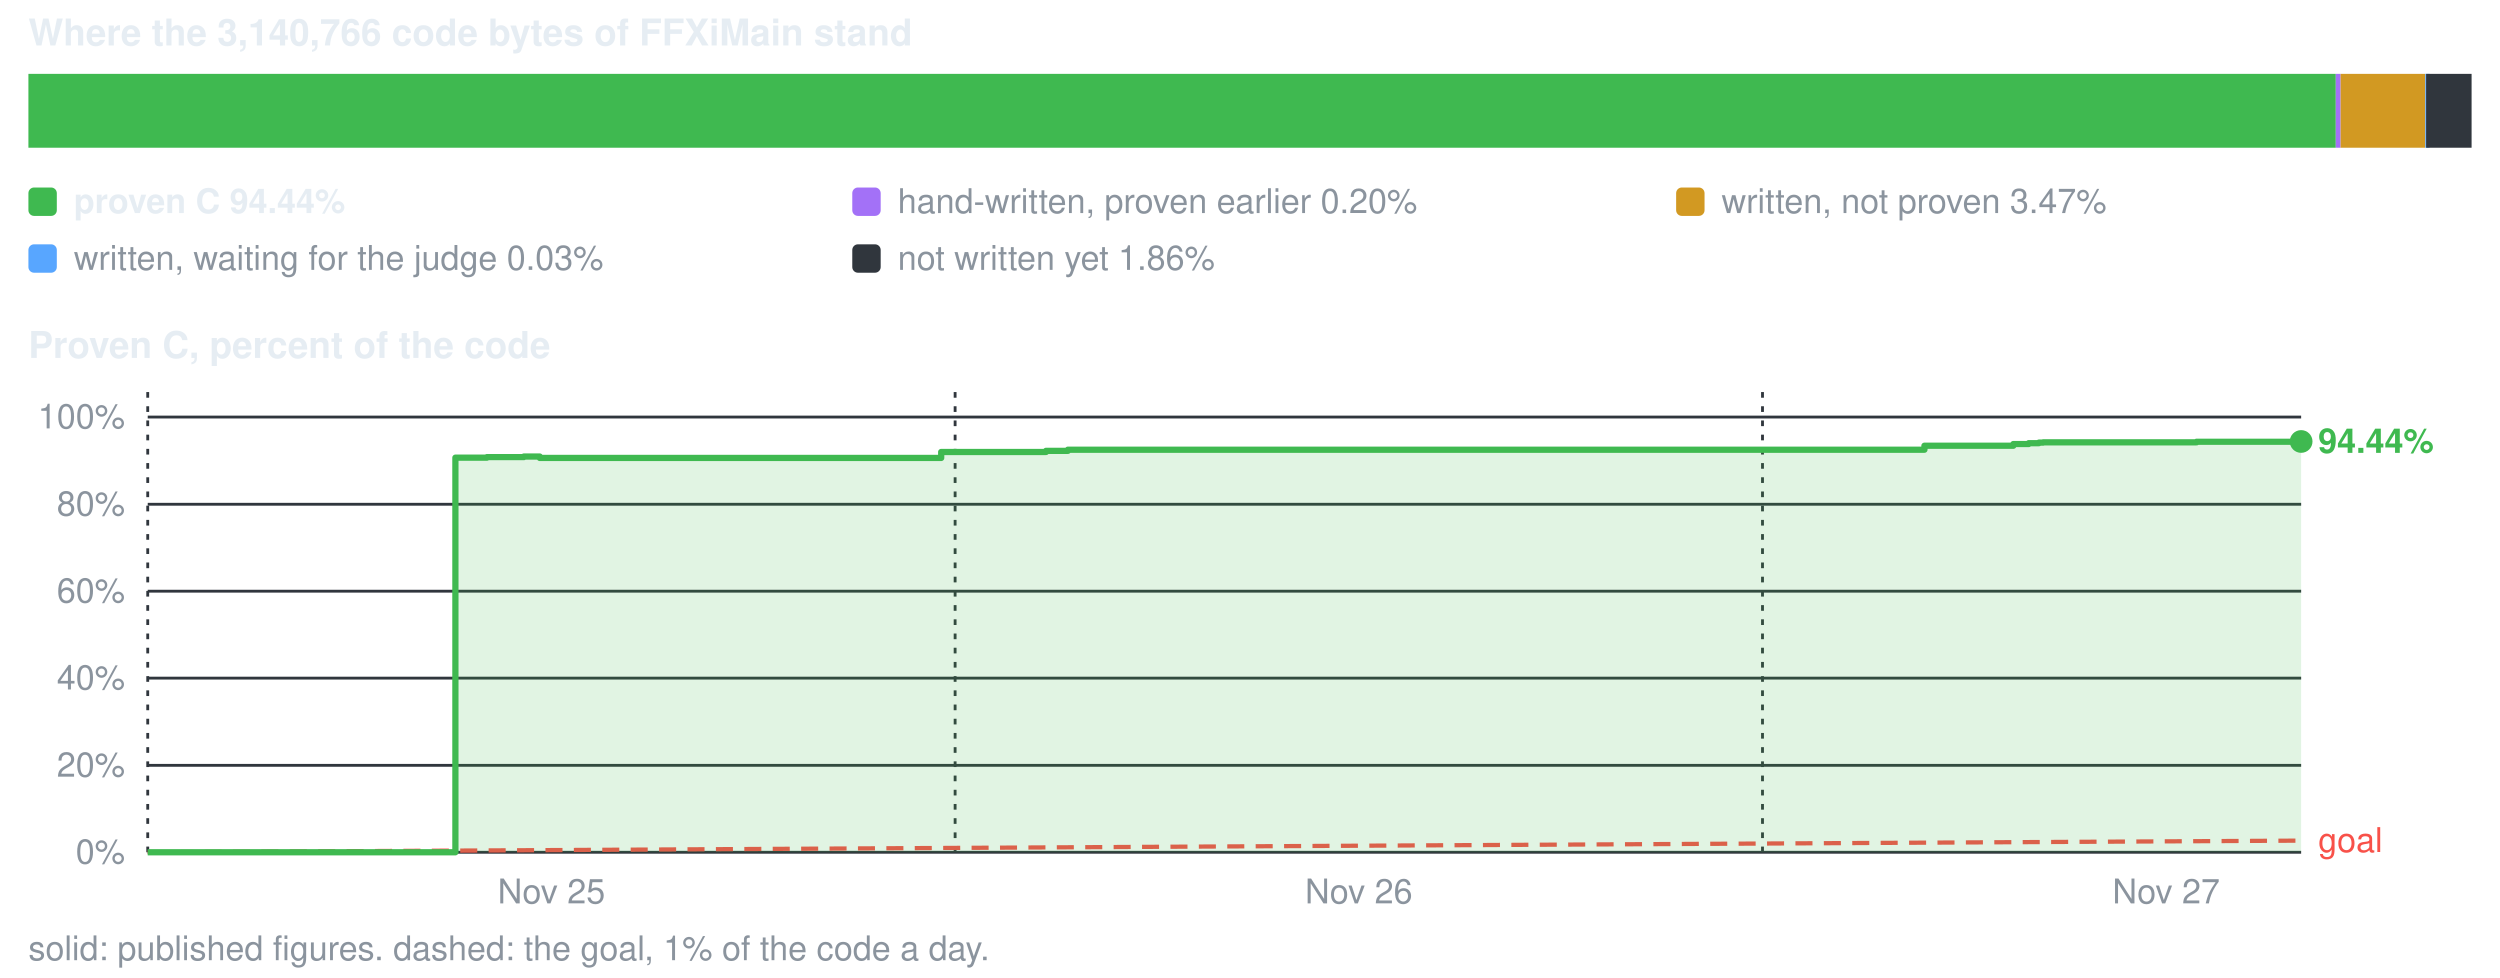
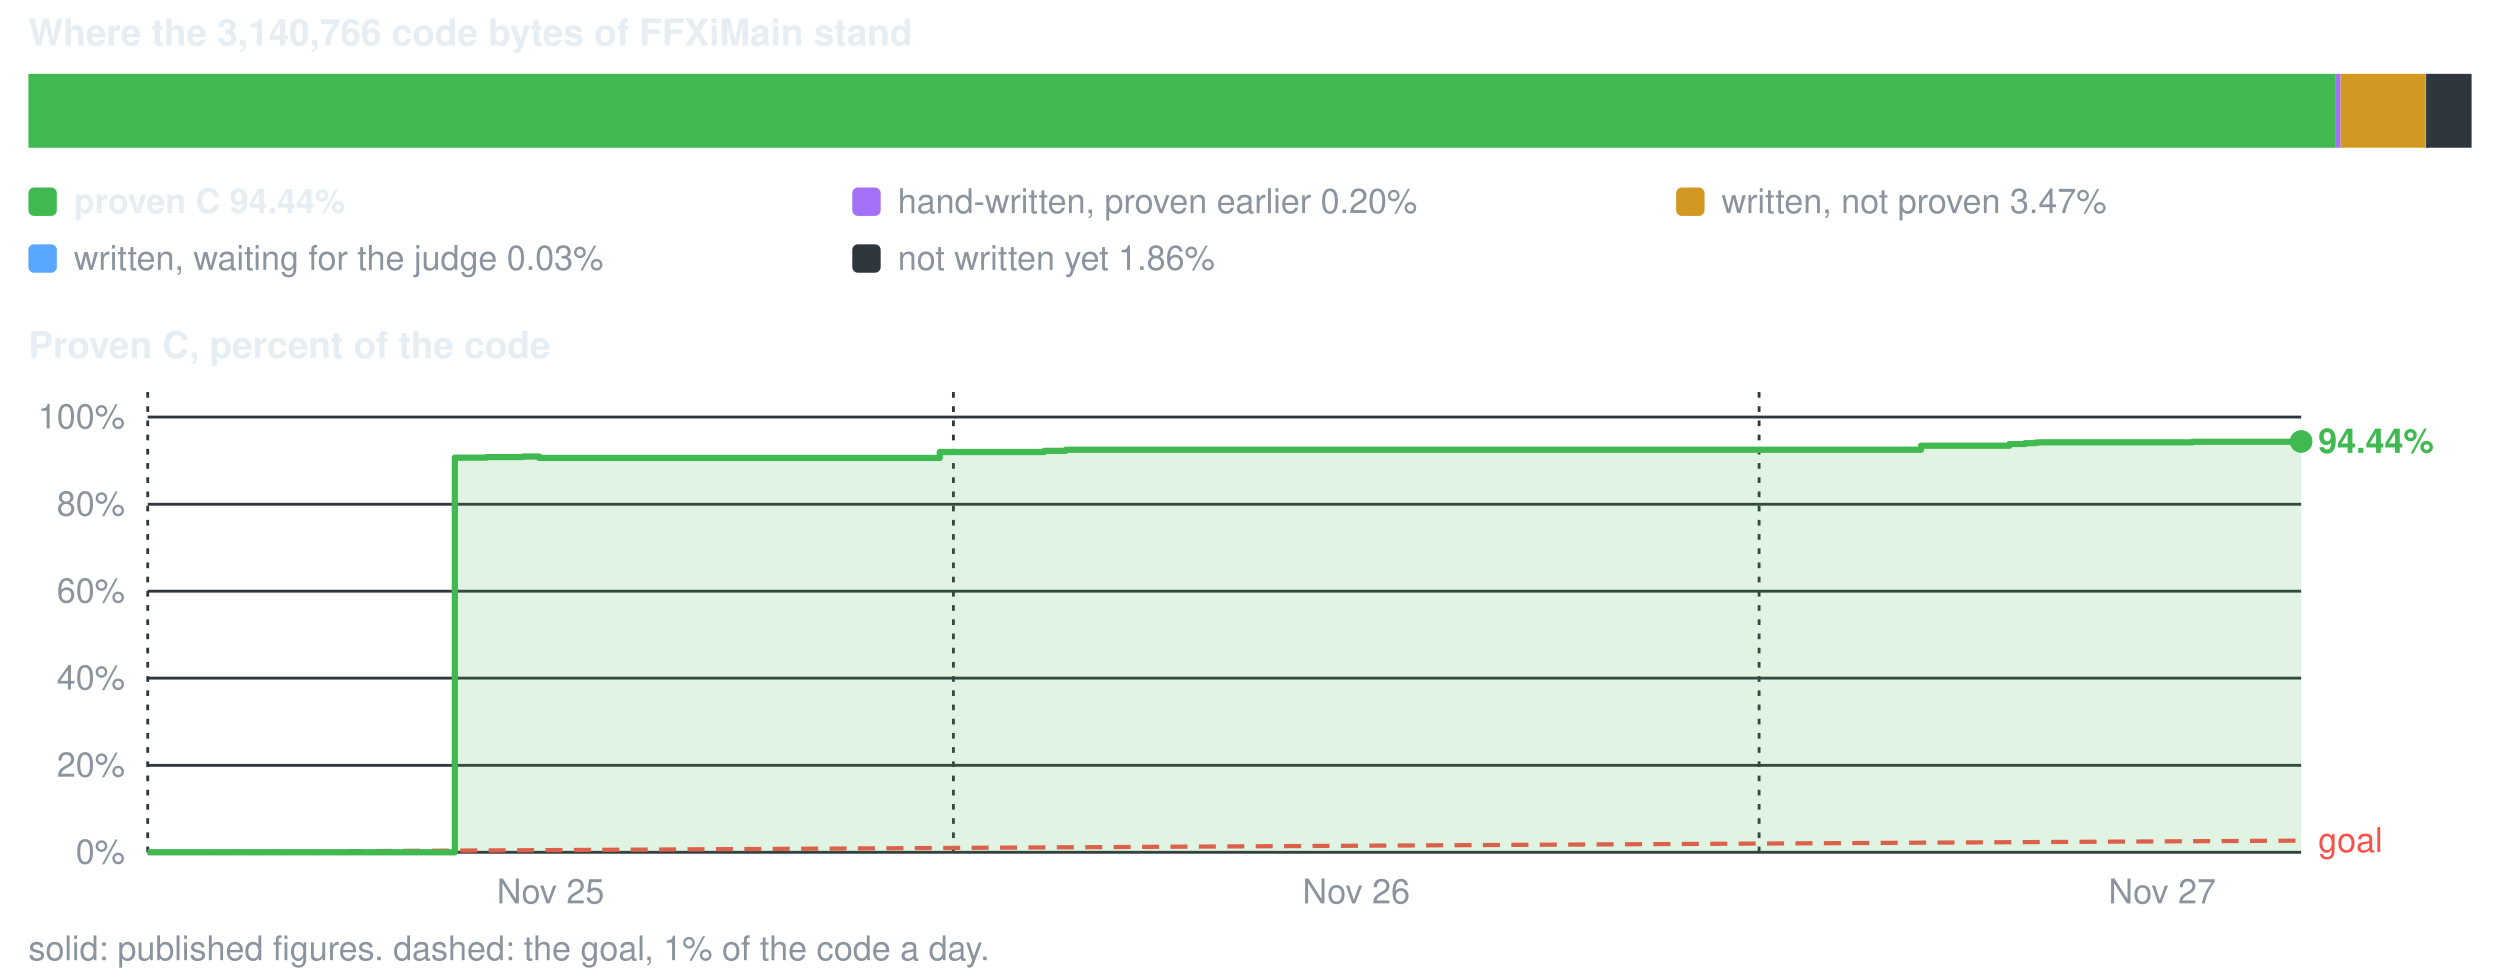
<svg xmlns="http://www.w3.org/2000/svg" viewBox="0 0 880 344" width="880" height="344" role="img" aria-label="conversion progress">
  <style>text{font-family:-apple-system,BlinkMacSystemFont,'Segoe UI',Helvetica,Arial,sans-serif;font-size:12px;fill:#8b949e}.s{fill:#e6edf3;font-weight:600}.b{font-size:13px}</style>
  <text x="10" y="16" class="s b">Where the 3,140,766 code bytes of FFXiMain stand</text>
  <rect x="10.0" y="26" width="812.2" height="26" fill="#3fb950" />
  <rect x="822.2" y="26" width="1.7" height="26" fill="#a371f7" />
  <rect x="823.9" y="26" width="29.8" height="26" fill="#d29922" />
  <rect x="853.7" y="26" width="1.5" height="26" fill="#58a6ff" />
  <rect x="854.0" y="26" width="16.0" height="26" fill="#30363d" />
  <rect x="10" y="66" width="10" height="10" rx="2" fill="#3fb950" />
  <text x="26" y="75" class="s">proven C 94.44%</text>
  <rect x="300" y="66" width="10" height="10" rx="2" fill="#a371f7" />
  <text x="316" y="75">hand-written, proven earlier 0.20%</text>
  <rect x="590" y="66" width="10" height="10" rx="2" fill="#d29922" />
  <text x="606" y="75">written, not proven 3.47%</text>
  <rect x="10" y="86" width="10" height="10" rx="2" fill="#58a6ff" />
  <text x="26" y="95">written, waiting for the judge 0.03%</text>
  <rect x="300" y="86" width="10" height="10" rx="2" fill="#30363d" />
  <text x="316" y="95">not written yet 1.86%</text>
  <text x="10" y="126" class="s b">Proven C, percent of the code</text>
  <line x1="52" y1="300.0" x2="810" y2="300.0" stroke="#30363d" stroke-width="1" />
  <text x="44" y="304.0" text-anchor="end">0%</text>
  <line x1="52" y1="269.4" x2="810" y2="269.4" stroke="#30363d" stroke-width="1" />
  <text x="44" y="273.4" text-anchor="end">20%</text>
  <line x1="52" y1="238.7" x2="810" y2="238.7" stroke="#30363d" stroke-width="1" />
  <text x="44" y="242.7" text-anchor="end">40%</text>
  <line x1="52" y1="208.1" x2="810" y2="208.1" stroke="#30363d" stroke-width="1" />
  <text x="44" y="212.1" text-anchor="end">60%</text>
  <line x1="52" y1="177.5" x2="810" y2="177.5" stroke="#30363d" stroke-width="1" />
  <text x="44" y="181.5" text-anchor="end">80%</text>
  <line x1="52" y1="146.8" x2="810" y2="146.8" stroke="#30363d" stroke-width="1" />
  <text x="44" y="150.8" text-anchor="end">100%</text>
  <line x1="52.0" y1="138" x2="52.0" y2="300" stroke="#30363d" stroke-width="1" stroke-dasharray="2 3" />
-   <text x="194.1" y="318" text-anchor="middle">Nov 25</text>
-   <line x1="336.2" y1="138" x2="336.2" y2="300" stroke="#30363d" stroke-width="1" stroke-dasharray="2 3" />
-   <text x="478.3" y="318" text-anchor="middle">Nov 26</text>
-   <line x1="620.4" y1="138" x2="620.4" y2="300" stroke="#30363d" stroke-width="1" stroke-dasharray="2 3" />
-   <text x="762.5" y="318" text-anchor="middle">Nov 27</text>
+   <text x="193.8" y="318" text-anchor="middle">Nov 25</text>
+   <line x1="335.6" y1="138" x2="335.6" y2="300" stroke="#30363d" stroke-width="1" stroke-dasharray="2 3" />
+   <text x="477.4" y="318" text-anchor="middle">Nov 26</text>
+   <line x1="619.2" y1="138" x2="619.2" y2="300" stroke="#30363d" stroke-width="1" stroke-dasharray="2 3" />
+   <text x="761.1" y="318" text-anchor="middle">Nov 27</text>
  <line x1="52.0" y1="300.0" x2="810.0" y2="295.9" stroke="#f85149" stroke-width="1.5" stroke-dasharray="6 4" />
  <text x="816.0" y="299.9" style="fill:#f85149">goal</text>
-   <path d="M52.0 300.0 H160.3 V161.1 H171.4 V160.9 H176.2 V160.9 H178.5 V160.9 H184.4 V160.7 H187.7 V160.7 H190.0 V161.2 H331.3 V159.1 H368.2 V158.7 H375.9 V158.3 H378.2 V158.3 H380.1 V158.3 H383.4 V158.3 H394.0 V158.3 H416.4 V158.3 H677.4 V156.9 H708.7 V156.3 H714.1 V156.0 H717.7 V155.8 H719.2 V155.7 H720.2 V155.7 H720.9 V155.7 H721.4 V155.7 H724.1 V155.7 H724.8 V155.7 H773.2 V155.5 H773.9 V155.5 H774.0 V155.5 H775.3 V155.5 H775.4 V155.5 H782.3 V155.5 H810.0 V155.4 V300.0 H52.0 Z" fill="#3fb950" fill-opacity="0.16" />
-   <path d="M52.0 300.0 H160.3 V161.1 H171.4 V160.9 H176.2 V160.9 H178.5 V160.9 H184.4 V160.7 H187.7 V160.7 H190.0 V161.2 H331.3 V159.1 H368.2 V158.7 H375.9 V158.3 H378.2 V158.3 H380.1 V158.3 H383.4 V158.3 H394.0 V158.3 H416.4 V158.3 H677.4 V156.9 H708.7 V156.3 H714.1 V156.0 H717.7 V155.8 H719.2 V155.7 H720.2 V155.7 H720.9 V155.7 H721.4 V155.7 H724.1 V155.7 H724.8 V155.7 H773.2 V155.5 H773.9 V155.5 H774.0 V155.5 H775.3 V155.5 H775.4 V155.5 H782.3 V155.5 H810.0 V155.4" fill="none" stroke="#3fb950" stroke-width="2.2" stroke-linejoin="round" />
+   <path d="M52.0 300.0 H160.1 V161.1 H171.2 V160.9 H176.0 V160.9 H178.2 V160.9 H184.1 V160.7 H187.4 V160.7 H189.8 V161.2 H330.8 V159.1 H367.6 V158.7 H375.2 V158.3 H377.5 V158.3 H379.4 V158.3 H382.7 V158.3 H393.3 V158.3 H415.7 V158.3 H676.2 V156.9 H707.3 V156.3 H712.8 V156.0 H716.4 V155.8 H717.9 V155.7 H718.8 V155.7 H719.6 V155.7 H720.1 V155.7 H722.8 V155.7 H723.4 V155.7 H771.8 V155.5 H772.4 V155.5 H772.5 V155.5 H773.8 V155.5 H774.0 V155.5 H780.8 V155.5 H808.5 V155.4 H810.0 V155.4 V300.0 H52.0 Z" fill="#3fb950" fill-opacity="0.16" />
+   <path d="M52.0 300.0 H160.1 V161.1 H171.2 V160.9 H176.0 V160.9 H178.2 V160.9 H184.1 V160.7 H187.4 V160.7 H189.8 V161.2 H330.8 V159.1 H367.6 V158.7 H375.2 V158.3 H377.5 V158.3 H379.4 V158.3 H382.7 V158.3 H393.3 V158.3 H415.7 V158.3 H676.2 V156.9 H707.3 V156.3 H712.8 V156.0 H716.4 V155.8 H717.9 V155.7 H718.8 V155.7 H719.6 V155.7 H720.1 V155.7 H722.8 V155.7 H723.4 V155.7 H771.8 V155.5 H772.4 V155.5 H772.5 V155.5 H773.8 V155.5 H774.0 V155.5 H780.8 V155.5 H808.5 V155.4 H810.0 V155.4" fill="none" stroke="#3fb950" stroke-width="2.2" stroke-linejoin="round" />
  <circle cx="810.0" cy="155.4" r="4" fill="#3fb950" />
  <text x="816.0" y="159.4" class="s" style="fill:#3fb950">94.44%</text>
  <text x="10" y="338">solid: published figures. dashed: the goal, 1% of the code a day.</text>
</svg>
